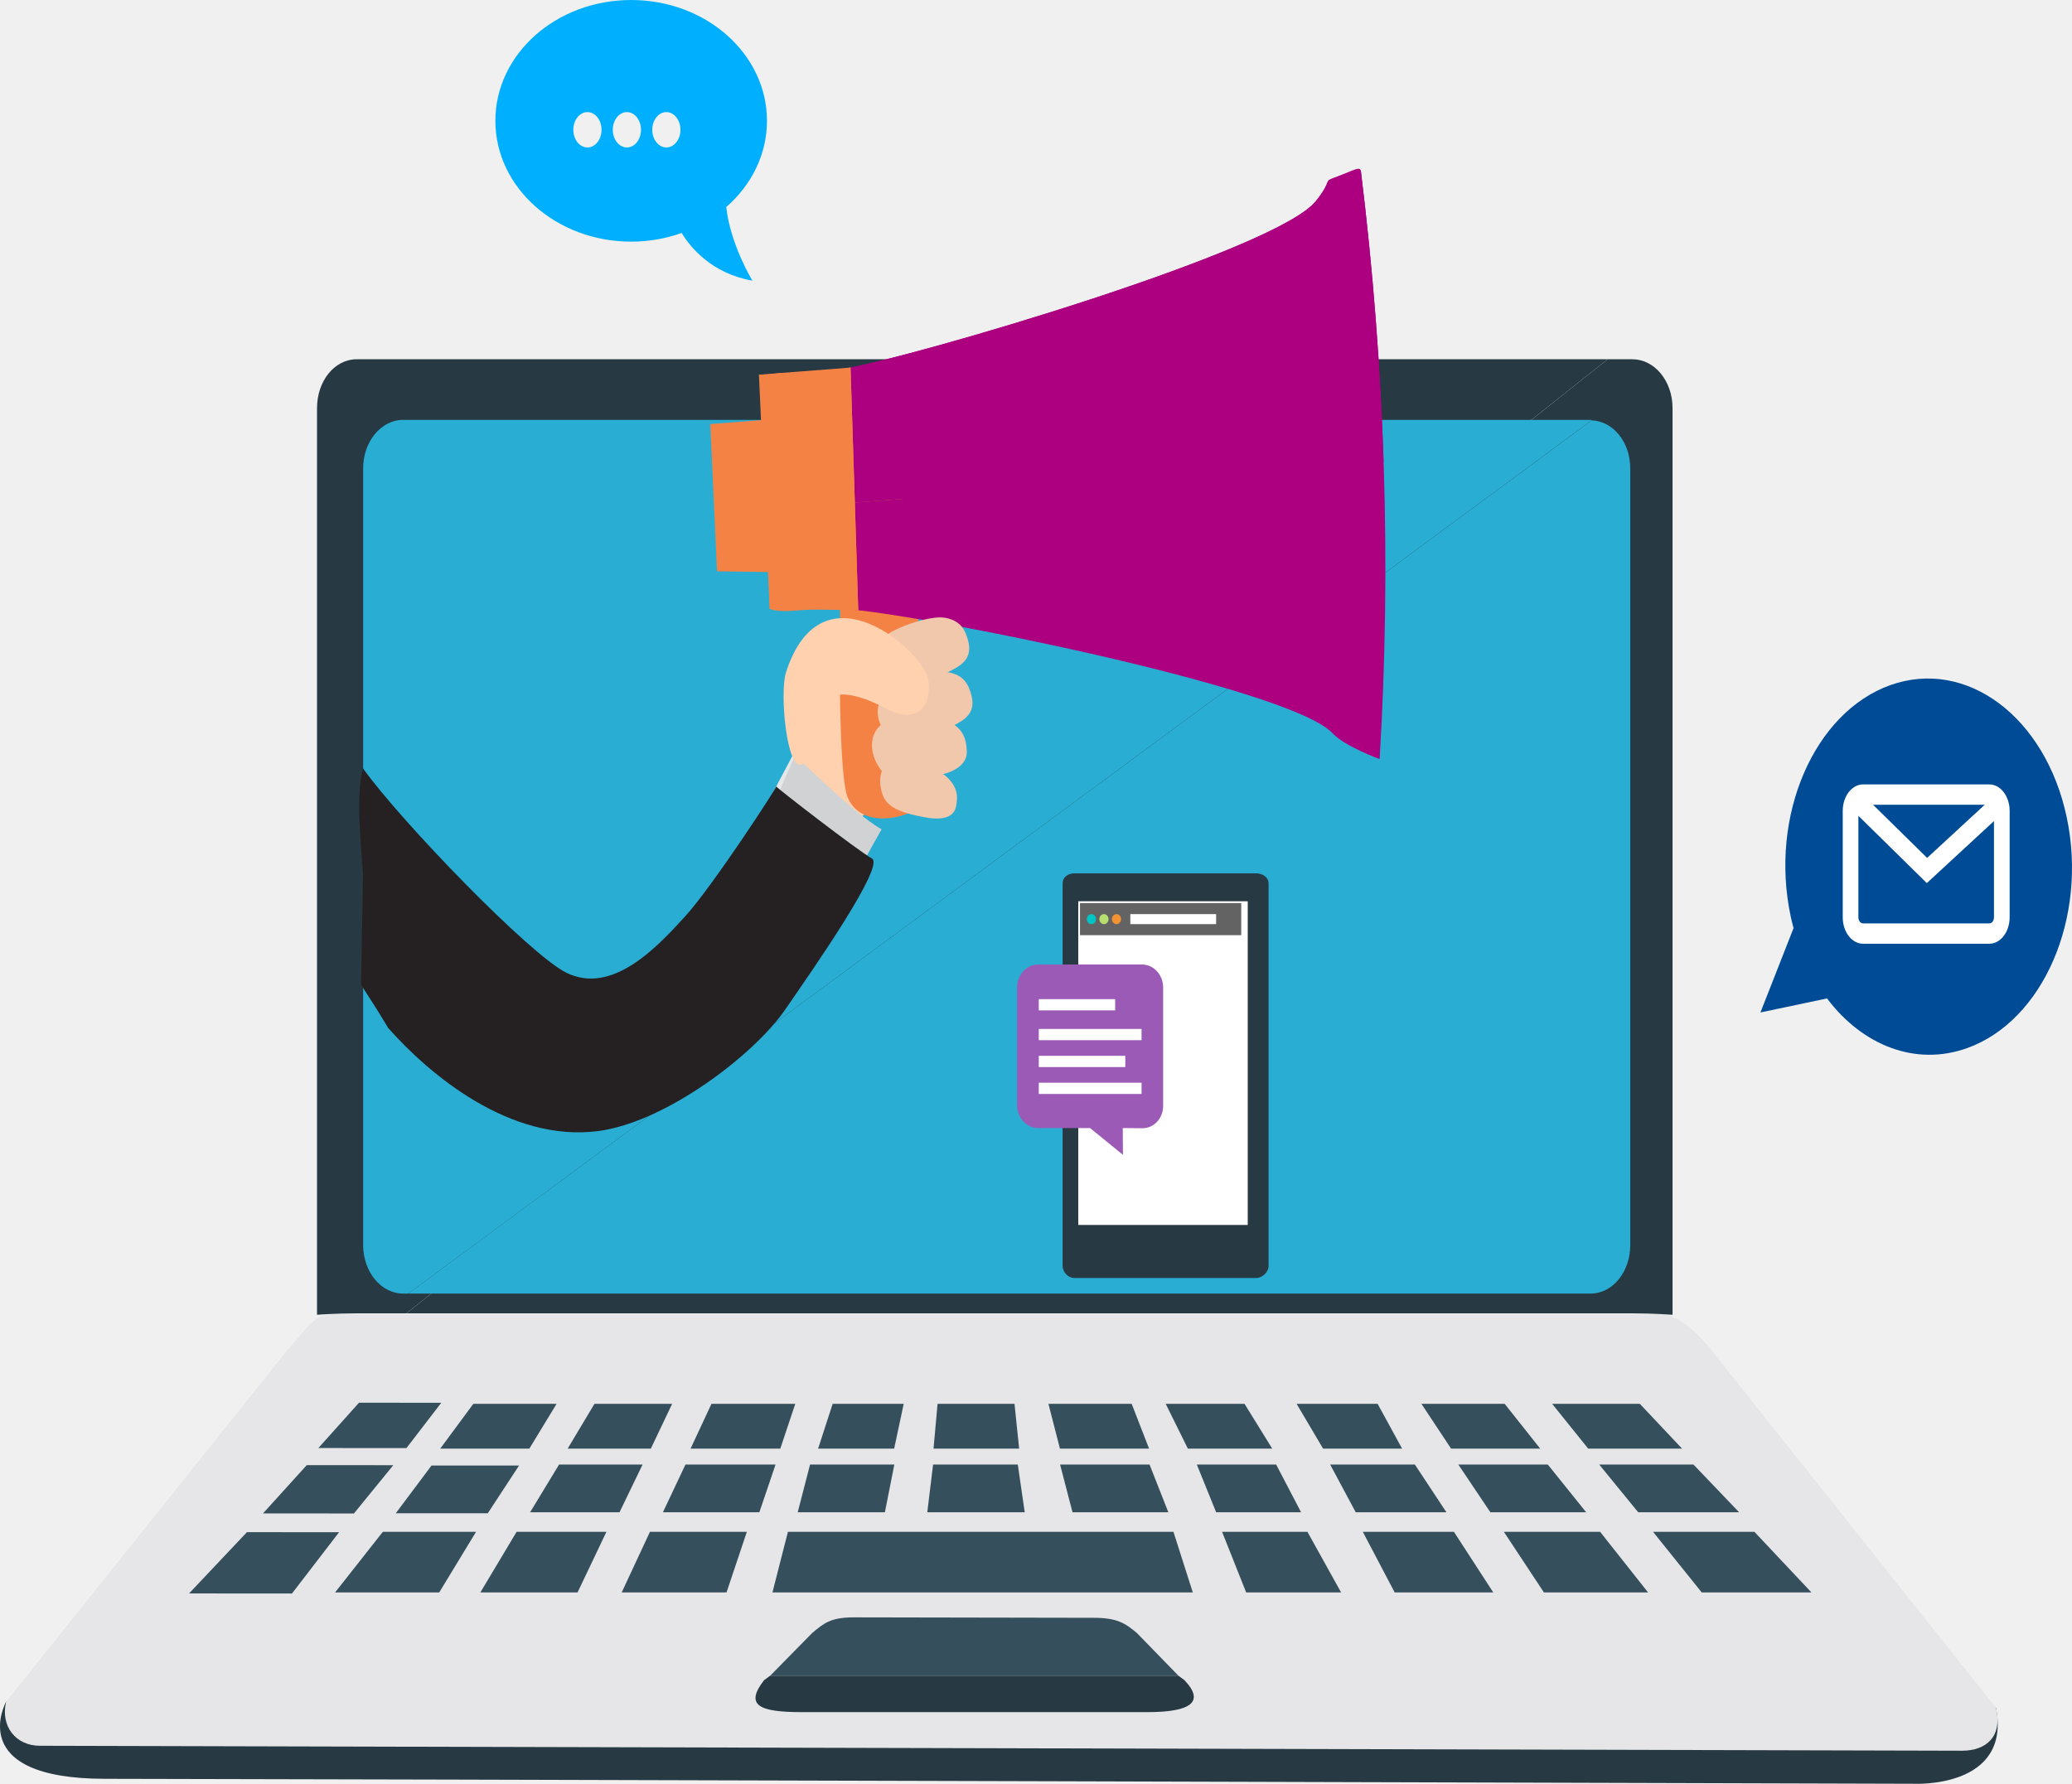
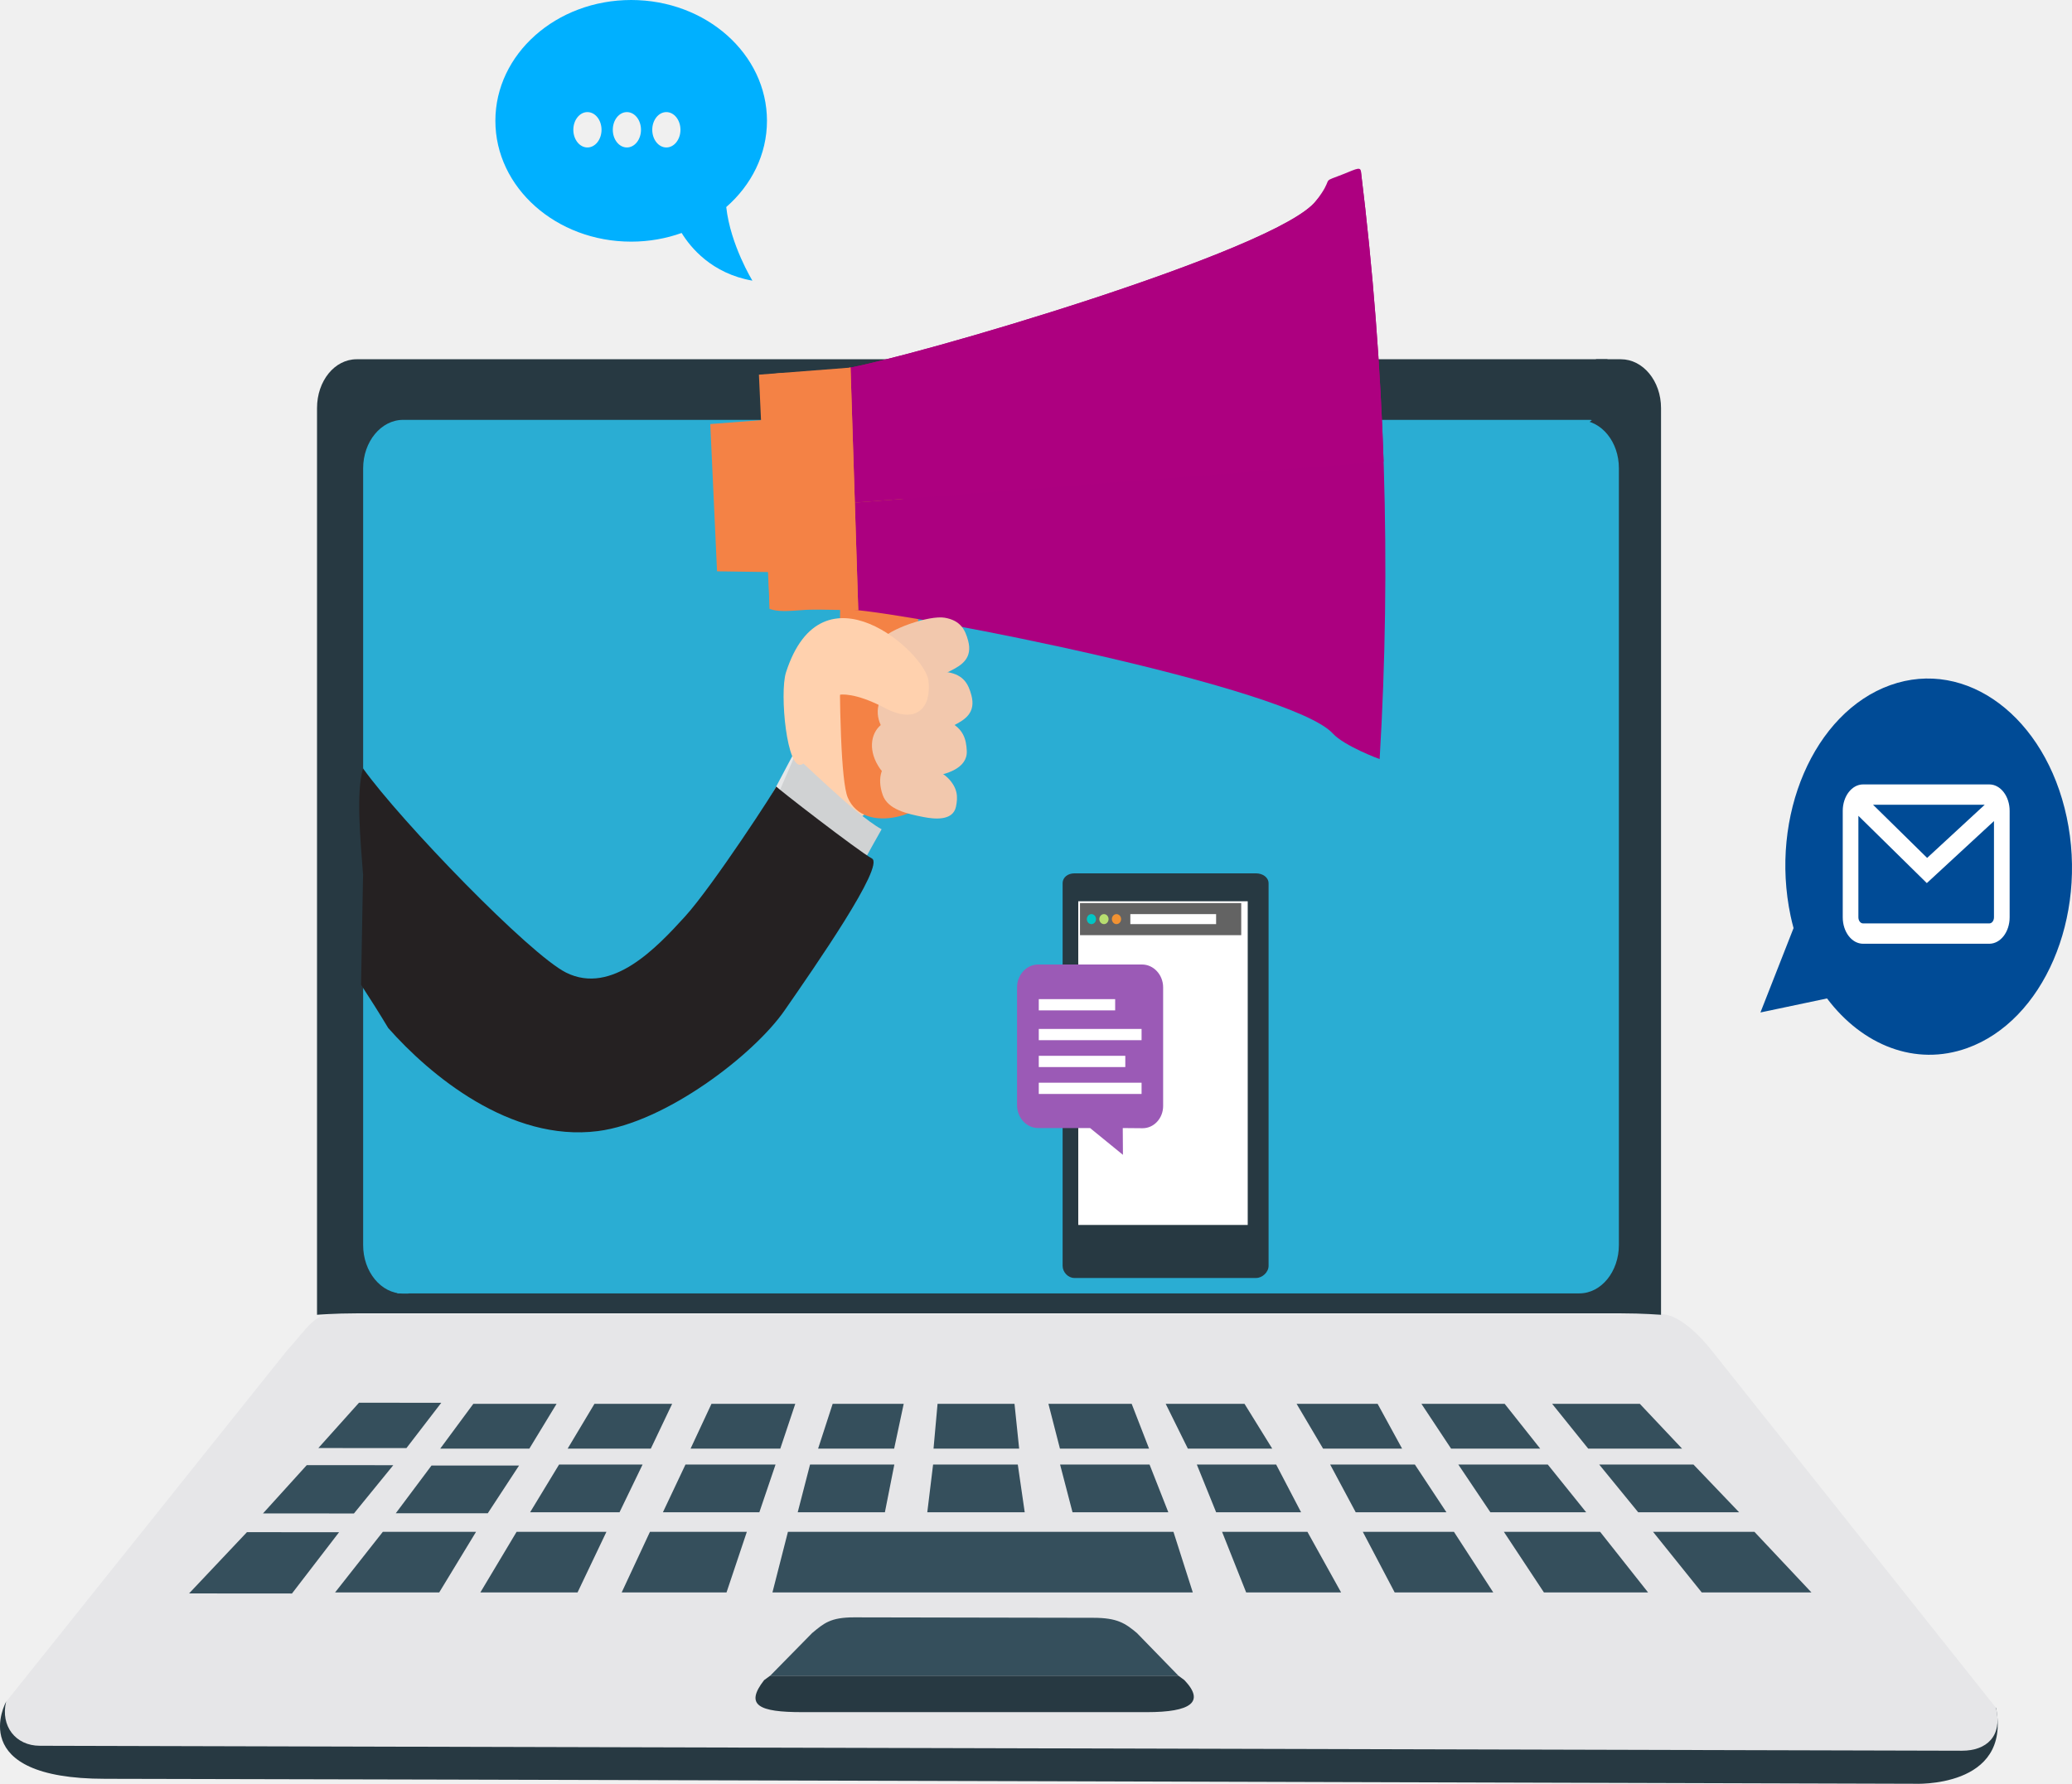
<svg xmlns="http://www.w3.org/2000/svg" width="95.25mm" height="82.021mm" viewBox="0 0 95.25 82.021" version="1.1" id="svg9697">
  <defs id="defs9691">
    <clipPath clipPathUnits="userSpaceOnUse" id="clipPath680">
      <path d="m 354.603,679.734 c 0,-12.712 10.303,-23.016 23.014,-23.016 v 0 c 12.711,0 23.016,10.304 23.016,23.016 v 0 c 0,12.711 -10.305,23.015 -23.016,23.015 v 0 c -12.711,0 -23.014,-10.304 -23.014,-23.015" id="path678" />
    </clipPath>
    <clipPath clipPathUnits="userSpaceOnUse" id="clipPath692">
      <path d="m 362.72,694.096 h 49.345 v -49.32 H 362.72 Z" id="path690" />
    </clipPath>
    <clipPath clipPathUnits="userSpaceOnUse" id="clipPath716">
      <path d="m 370.304,691.36 h 5.253 v -14.704 h -5.253 z" id="path714" />
    </clipPath>
    <clipPath clipPathUnits="userSpaceOnUse" id="clipPath612">
      <path d="m 350.262,601.19 c 0,-14.074 11.409,-25.483 25.484,-25.483 v 0 c 14.073,0 25.482,11.409 25.482,25.483 v 0 c 0,14.073 -11.409,25.483 -25.482,25.483 v 0 c -14.075,0 -25.484,-11.41 -25.484,-25.483" id="path610" />
    </clipPath>
    <clipPath clipPathUnits="userSpaceOnUse" id="clipPath624">
      <path d="M 358.087,606.852 H 413.57 V 566.837 H 358.087 Z" id="path622" />
    </clipPath>
    <clipPath clipPathUnits="userSpaceOnUse" id="clipPath656">
      <path d="m 358.087,600.749 h 35.317 v -6.104 h -35.317 z" id="path654" />
    </clipPath>
  </defs>
  <g id="layer1" transform="translate(4.479485,-152.878)">
    <g transform="matrix(0.2500571,0,0,-0.3004614,57.4209,209.4572)" id="g242" />
    <g transform="matrix(0.2500571,0,0,-0.3004614,-4.200142,231.1276)" id="g262">
      <path id="path264" style="fill:#273942;fill-opacity:1;fill-rule:nonzero;stroke:none" d="m 0,0 c 0,0 -7.885,-11.785 18.242,-11.785 26.127,0 332.503,-0.757 332.503,-0.757 0,0 17.988,-0.774 15.079,11.636 z" />
    </g>
    <g transform="matrix(0.2500571,0,0,-0.3004614,87.278,231.4055)" id="g266">
      <path id="path268" style="fill:#e6e6e8;fill-opacity:1;fill-rule:nonzero;stroke:none" d="m 0,0 c 1.242,-4.369 -1.771,-6.562 -6.257,-6.562 l -353.36,0.758 c -4.486,0 -7.258,3.043 -6.212,6.729 l 51.63,53.736 c 4.157,3.801 4.803,5.574 8.85,5.574 h 243.933 c 1.948,0 5.276,-1.511 9.167,-5.574 z" />
    </g>
    <g transform="matrix(0.2500571,0,0,-0.3004614,11.91485,169.3967)" id="g270">
      <path id="path272" style="fill:#273942;fill-opacity:1;fill-rule:nonzero;stroke:none" d="m 0,0 c -4.047,0 -7.281,-3.312 -7.281,-7.472 v -138.755 c 0,0 3.234,0.216 7.281,0.216 H 9.143 L 229.991,0 Z" />
    </g>
-     <g transform="matrix(0.2500571,0,0,-0.3004614,70.56265,169.3967)" id="g274">
+     <g transform="matrix(0.2500571,0,0,-0.3004614,70.03348,169.3967)" id="g274">
      <path id="path276" style="fill:#273942;fill-opacity:1;fill-rule:nonzero;stroke:none" d="M 0,0 H -4.546 L -225.395,-146.011 H 0 c 4.046,0 7.378,-0.216 7.378,-0.216 V -7.472 C 7.378,-3.312 4.046,0 0,0" />
    </g>
    <g transform="matrix(0.2500571,0,0,-0.3004614,28.91912,226.0975)" id="g278">
      <path id="path280" style="fill:#354f5c;fill-opacity:1;fill-rule:nonzero;stroke:none" d="M 0,0 3.734,9.272 H -14.078 L -19.271,0 Z" />
    </g>
    <g transform="matrix(0.2500571,0,0,-0.3004614,30.42824,222.4123)" id="g282">
      <path id="path284" style="fill:#354f5c;fill-opacity:1;fill-rule:nonzero;stroke:none" d="m 0,0 2.977,7.302 h -16.56 L -17.729,0 Z" />
    </g>
    <g transform="matrix(0.2500571,0,0,-0.3004614,31.39098,219.4865)" id="g286">
      <path id="path288" style="fill:#354f5c;fill-opacity:1;fill-rule:nonzero;stroke:none" d="M 0,0 2.754,6.858 H -12.652 L -16.494,0 Z" />
    </g>
    <g transform="matrix(0.2500571,0,0,-0.3004614,25.43929,219.4865)" id="g290">
      <path id="path292" style="fill:#354f5c;fill-opacity:1;fill-rule:nonzero;stroke:none" d="M 0,0 3.921,6.858 H -10.362 L -15.292,0 Z" />
    </g>
    <g transform="matrix(0.2500571,0,0,-0.3004614,22.07098,226.0975)" id="g294">
      <path id="path296" style="fill:#354f5c;fill-opacity:1;fill-rule:nonzero;stroke:none" d="M 0,0 5.308,9.272 H -11.207 L -17.867,0 Z" />
    </g>
    <g transform="matrix(0.2500571,0,0,-0.3004614,24.00027,222.4123)" id="g298">
      <path id="path300" style="fill:#354f5c;fill-opacity:1;fill-rule:nonzero;stroke:none" d="M 0,0 4.238,7.302 H -11.113 L -16.438,0 Z" />
    </g>
    <g transform="matrix(0.2500571,0,0,-0.3004614,36.62507,219.4865)" id="g302">
      <path id="path304" style="fill:#354f5c;fill-opacity:1;fill-rule:nonzero;stroke:none" d="m 0,0 1.756,6.858 h -13.06 L -13.981,0 Z" />
    </g>
    <g transform="matrix(0.2500571,0,0,-0.3004614,19.85514,219.4865)" id="g306">
      <path id="path308" style="fill:#354f5c;fill-opacity:1;fill-rule:nonzero;stroke:none" d="M 0,0 5.006,6.858 H -10.298 L -16.385,0 Z" />
    </g>
    <g transform="matrix(0.2500571,0,0,-0.3004614,17.40463,223.3116)" id="g310">
      <path id="path312" style="fill:#354f5c;fill-opacity:1;fill-rule:nonzero;stroke:none" d="m 0,0 h -17.137 l -8.775,-9.272 h 19.144 z" />
    </g>
    <g transform="matrix(0.2500571,0,0,-0.3004614,17.94359,222.4588)" id="g314">
      <path id="path316" style="fill:#354f5c;fill-opacity:1;fill-rule:nonzero;stroke:none" d="M 0,0 5.752,7.307 H -10.342 L -16.914,0 Z" />
    </g>
    <g transform="matrix(0.2500571,0,0,-0.3004614,14.20443,219.4627)" id="g318">
      <path id="path320" style="fill:#354f5c;fill-opacity:1;fill-rule:nonzero;stroke:none" d="M 0,0 6.402,6.935 -8.722,6.945 -16.191,0.011 Z" />
    </g>
    <g transform="matrix(0.2500571,0,0,-0.3004614,11.10729,223.3308)" id="g322">
      <path id="path324" style="fill:#354f5c;fill-opacity:1;fill-rule:nonzero;stroke:none" d="M 0,0 -16.935,0.011 -27.574,-9.365 -8.656,-9.377 Z" />
    </g>
    <g transform="matrix(0.2500571,0,0,-0.3004614,11.79056,222.4685)" id="g326">
      <path id="path328" style="fill:#354f5c;fill-opacity:1;fill-rule:nonzero;stroke:none" d="M 0,0 7.235,7.389 -8.67,7.399 -16.715,0.011 Z" />
    </g>
    <g transform="matrix(0.2500571,0,0,-0.3004614,36.19945,222.4123)" id="g330">
      <path id="path332" style="fill:#354f5c;fill-opacity:1;fill-rule:nonzero;stroke:none" d="M 0,0 1.735,7.302 H -13.761 L -16.027,0 Z" />
    </g>
    <g transform="matrix(0.2500571,0,0,-0.3004614,66.49396,226.0975)" id="g334">
      <path id="path336" style="fill:#354f5c;fill-opacity:1;fill-rule:nonzero;stroke:none" d="M 0,0 H 19.145 L 10.334,9.272 H -7.361 Z" />
    </g>
    <g transform="matrix(0.2500571,0,0,-0.3004614,62.55935,220.2183)" id="g338">
      <path id="path340" style="fill:#354f5c;fill-opacity:1;fill-rule:nonzero;stroke:none" d="M 0,0 5.892,-7.302 H 23.503 L 16.448,0 Z" />
    </g>
    <g transform="matrix(0.2500571,0,0,-0.3004614,66.32387,219.4865)" id="g342">
      <path id="path344" style="fill:#354f5c;fill-opacity:1;fill-rule:nonzero;stroke:none" d="M 0,0 -6.535,6.858 H -21.839 L -16.384,0 Z" />
    </g>
    <g transform="matrix(0.2500571,0,0,-0.3004614,55.33127,222.4123)" id="g346">
      <path id="path348" style="fill:#354f5c;fill-opacity:1;fill-rule:nonzero;stroke:none" d="M 0,0 -4.582,7.302 H -19.166 L -15.616,0 Z" />
    </g>
    <g transform="matrix(0.2500571,0,0,-0.3004614,57.17019,226.0975)" id="g350">
      <path id="path352" style="fill:#354f5c;fill-opacity:1;fill-rule:nonzero;stroke:none" d="m 0,0 -6.188,9.272 h -15.69 L -17.452,0 Z" />
    </g>
    <g transform="matrix(0.2500571,0,0,-0.3004614,59.97502,219.4865)" id="g354">
      <path id="path356" style="fill:#354f5c;fill-opacity:1;fill-rule:nonzero;stroke:none" d="M 0,0 -4.503,6.858 H -19.396 L -14.527,0 Z" />
    </g>
    <g transform="matrix(0.2500571,0,0,-0.3004614,62.01199,222.4123)" id="g358">
      <path id="path360" style="fill:#354f5c;fill-opacity:1;fill-rule:nonzero;stroke:none" d="M 0,0 -5.799,7.302 H -21.37 L -16.673,0 Z" />
    </g>
    <g transform="matrix(0.2500571,0,0,-0.3004614,59.6335,226.0975)" id="g362">
      <path id="path364" style="fill:#354f5c;fill-opacity:1;fill-rule:nonzero;stroke:none" d="M 0,0 H 18.122 L 10.894,9.272 H -5.858 Z" />
    </g>
    <g transform="matrix(0.2500571,0,0,-0.3004614,54.00491,219.4865)" id="g366">
      <path id="path368" style="fill:#354f5c;fill-opacity:1;fill-rule:nonzero;stroke:none" d="M 0,0 -5.097,6.858 H -19.585 L -15.511,0 Z" />
    </g>
    <g transform="matrix(0.2500571,0,0,-0.3004614,71.51061,223.3116)" id="g370">
      <path id="path372" style="fill:#354f5c;fill-opacity:1;fill-rule:nonzero;stroke:none" d="M 0,0 8.95,-9.272 H 29.115 L 18.637,0 Z" />
    </g>
    <g transform="matrix(0.2500571,0,0,-0.3004614,72.84538,219.4865)" id="g374">
      <path id="path376" style="fill:#354f5c;fill-opacity:1;fill-rule:nonzero;stroke:none" d="m 0,0 -7.769,6.858 h -16.12 L -17.258,0 Z" />
    </g>
    <g transform="matrix(0.2500571,0,0,-0.3004614,70.82795,222.4123)" id="g378">
      <path id="path380" style="fill:#354f5c;fill-opacity:1;fill-rule:nonzero;stroke:none" d="M 0,0 H 18.553 L 10.162,7.302 H -7.165 Z" />
    </g>
    <g transform="matrix(0.2500571,0,0,-0.3004614,48.34297,219.4865)" id="g382">
      <path id="path384" style="fill:#354f5c;fill-opacity:1;fill-rule:nonzero;stroke:none" d="M 0,0 -3.197,6.858 H -18.501 L -16.384,0 Z" />
    </g>
    <g transform="matrix(0.2500571,0,0,-0.3004614,49.22805,222.4123)" id="g386">
      <path id="path388" style="fill:#354f5c;fill-opacity:1;fill-rule:nonzero;stroke:none" d="M 0,0 -3.449,7.302 H -19.897 L -17.612,0 Z" />
    </g>
    <g transform="matrix(0.2500571,0,0,-0.3004614,42.37104,219.4865)" id="g390">
      <path id="path392" style="fill:#354f5c;fill-opacity:1;fill-rule:nonzero;stroke:none" d="M 0,0 -0.855,6.858 H -15 L -15.741,0 Z" />
    </g>
    <g transform="matrix(0.2500571,0,0,-0.3004614,42.62695,222.4123)" id="g394">
      <path id="path396" style="fill:#354f5c;fill-opacity:1;fill-rule:nonzero;stroke:none" d="M 0,0 -1.273,7.302 H -16.844 L -17.911,0 Z" />
    </g>
    <g transform="matrix(0.2500571,0,0,-0.3004614,49.46408,223.3116)" id="g398">
      <path id="path400" style="fill:#354f5c;fill-opacity:1;fill-rule:nonzero;stroke:none" d="m 0,0 h -18.506 -16.661 -0.09 -17.213 -0.273 -18.13 l -2.846,-9.272 h 19.872 0.277 18.648 0.091 18.031 20.356 z" />
    </g>
    <g transform="matrix(0.2500571,0,0,-0.3004614,30.92677,229.9269)" id="g402">
      <path id="path404" style="fill:#273942;fill-opacity:1;fill-rule:nonzero;stroke:none" d="m 0,0 -1.117,-0.677 c -3.595,-3.849 -0.997,-4.902 6.985,-4.902 h 63.416 c 7.981,0 10.73,1.526 6.857,4.902 L 75.037,0 Z" />
    </g>
    <g transform="matrix(0.2500571,0,0,-0.3004614,47.78595,227.967)" id="g406">
      <path id="path408" style="fill:#354f5c;fill-opacity:1;fill-rule:nonzero;stroke:none" d="m 0,0 c -2.171,1.52 -3.654,2.335 -8.009,2.335 l -43.965,0.069 c -4.354,0 -5.547,-0.884 -7.743,-2.404 l -7.7,-6.523 H 7.624 Z" />
    </g>
    <g transform="matrix(0.2500571,0,0,-0.3004614,68.64448,172.1842)" id="g410">
      <path id="path412" style="fill:#2aadd3;fill-opacity:1;fill-rule:nonzero;stroke:none" d="m 0,0 h -218.333 c -4.047,0 -7.336,-3.343 -7.336,-7.419 V -126.29 c 0,-4.077 3.289,-7.414 7.336,-7.414 h 0.954 L 0.213,-0.05 C 0.142,-0.048 0.071,0 0,0" />
    </g>
-     <g transform="matrix(0.2500571,0,0,-0.3004614,68.69137,172.2075)" id="g414">
-       <path id="path416" style="fill:#2aadd3;fill-opacity:1;fill-rule:nonzero;stroke:none" d="m 0,0 -217.567,-133.626 h 217.38 c 4.045,0 7.275,3.337 7.275,7.414 V -7.342 C 7.088,-3.338 3.947,-0.112 0,0" />
+     <g id="g5030" transform="translate(-0.5227885,-0.00828693)">
+       <g id="g414" transform="matrix(0.2500571,0,0,-0.3004614,68.69137,172.2075)">
+         <path d="m 0,0 -217.567,-133.626 h 217.38 c 4.045,0 7.275,3.337 7.275,7.414 V -7.342 C 7.088,-3.338 3.947,-0.112 0,0" style="fill:#2aadd3;fill-opacity:1;fill-rule:nonzero;stroke:none" id="path416" />
+       </g>
    </g>
    <g transform="matrix(0.2500571,0,0,-0.3004614,31.98011,187.572)" id="g418">
      <path id="path420" style="fill:#e6e7e8;fill-opacity:1;fill-rule:evenodd;stroke:none" d="m 0,0 c -16.764,-26.326 -36.692,-60.553 -69.595,-11.857 -0.935,-2.451 -1.906,-4.888 -2.942,-7.306 l -6.238,-14.55 c 3.421,-4.857 9.27,-10.763 19.163,-15.766 34.195,-17.288 50.607,7.566 71.096,39.161 z" />
    </g>
    <g transform="matrix(0.2500571,0,0,-0.3004614,34.30924,190.8995)" id="g422">
      <path id="path424" style="fill:#ffd1ae;fill-opacity:1;fill-rule:evenodd;stroke:none" d="m 0,0 c -0.699,0.568 -8.526,4.329 -8.932,9.355 -0.406,5.029 -1.527,10.901 2.101,14.335 3.629,3.434 7.566,5.385 13.212,0.942 5.645,-4.442 8.427,-6.443 6.394,-13.391 C 10.739,4.294 0,0 0,0" />
    </g>
    <g transform="matrix(0.2500571,0,0,-0.3004614,38.64763,176.1269)" id="g426">
      <path id="path428" style="fill:#f48245;fill-opacity:1;fill-rule:evenodd;stroke:none" d="m 0,0 c -1.543,-2.734 -4.07,-12.089 -3.693,-21.948 0.379,-9.86 4.587,-17.515 3.494,-21.26 -1.134,-3.891 -13.386,-7.459 -16.426,-1.452 -2.453,4.843 -1.368,46.439 -0.148,46.897 C -15.555,2.695 0,0 0,0" />
    </g>
    <g transform="matrix(0.2500571,0,0,-0.3004614,58.08164,160.7532)" id="g430" style="fill:#ac0080;fill-opacity:1">
      <path id="path432" style="fill:#ac0080;fill-opacity:1;fill-rule:evenodd;stroke:none" d="m 0,0 c -0.126,0.85 -1.267,0.155 -4.298,-0.778 -3.03,-0.932 -0.611,-0.188 -3.976,-3.772 -7.126,-7.593 -74.562,-24.026 -86.989,-25.711 -7.763,-1.052 -9.612,-1.932 -12.46,-3.031 l 1.571,-32.481 c 2.922,-0.879 4.477,-0.837 12.3,-1.294 12.518,-0.73 81.013,-11.957 88.7,-18.981 2.075,-1.896 8.595,-3.926 8.597,-3.905 C 5.581,-60.278 4.48,-30.298 0,0" />
    </g>
    <g transform="matrix(0.2500571,0,0,-0.3004614,34.61962,169.7798)" id="g434">
      <path id="path436" style="fill:#f48245;fill-opacity:1;fill-rule:evenodd;stroke:none" d="M 0,0 C -0.536,-0.088 -1.02,-0.163 -1.436,-0.219 -9.2,-1.271 -13.375,-0.346 -16.222,-1.443 l 0.68,-17.746 0.68,-17.744 c 2.923,-0.879 7.014,0.366 14.837,-0.092 0.419,-0.024 0.906,-0.061 1.445,-0.108 z" />
    </g>
    <g transform="matrix(0.2500571,0,0,-0.3004614,34.34367,176.0259)" id="g438">
      <path id="path440" style="fill:#c96c38;fill-opacity:1;fill-rule:evenodd;stroke:none" d="M 0,0 C 0.141,1.162 0.288,1.843 0.438,1.901 1.13,2.161 6.427,1.408 10.886,0.704 Z" />
    </g>
    <g transform="matrix(0.2500571,0,0,-0.3004614,58.08164,160.7532)" id="g442" style="fill:#ad0080;fill-opacity:1">
      <path id="path444" style="fill:#ad0080;fill-opacity:1;fill-rule:evenodd;stroke:none" d="m 0,0 c -0.126,0.848 -7.042,-3.236 -8.274,-4.55 -7.126,-7.593 -74.562,-24.026 -86.989,-25.711 -7.763,-1.052 -9.612,-1.932 -12.46,-3.031 l 0.219,-18.351 111.675,7.215 C 3.584,-29.694 2.199,-14.886 0,0" />
    </g>
    <g transform="matrix(0.2500571,0,0,-0.3004614,34.61962,169.7798)" id="g446">
      <path id="path448" style="fill:#f48245;fill-opacity:1;fill-rule:evenodd;stroke:none" d="M 0,0 C -0.537,-0.088 -1.02,-0.163 -1.436,-0.219 -9.2,-1.273 -13.375,-0.346 -16.222,-1.443 l 0.68,-17.746 0.097,-2.525 16.236,1.049 z" />
    </g>
    <g transform="matrix(0.2500571,0,0,-0.3004614,39.23262,183.7144)" id="g450">
      <path id="path452" style="fill:#f2c8ad;fill-opacity:1;fill-rule:evenodd;stroke:none" d="m 0,0 c -3.42,-1.432 -9.225,-3.688 -11.535,-2.063 -2.862,2.011 -3.142,4.784 -1.554,6.598 1.586,1.813 9.12,3.977 11.975,3.561 C 1.743,7.68 2.629,6.29 3.174,4.574 4.012,1.936 2.04,0.855 0,0" />
    </g>
    <g transform="matrix(0.2500571,0,0,-0.3004614,39.38302,186.222)" id="g454">
      <path id="path456" style="fill:#f2c8ad;fill-opacity:1;fill-rule:evenodd;stroke:none" d="m 0,0 c -3.42,-1.433 -9.226,-3.689 -11.537,-2.065 -2.86,2.013 -3.139,4.784 -1.552,6.6 1.586,1.813 9.119,3.975 11.976,3.561 C 1.742,7.681 2.629,6.29 3.173,4.571 4.01,1.934 2.039,0.854 0,0" />
    </g>
    <g transform="matrix(0.2500571,0,0,-0.3004614,38.41688,188.5799)" id="g458">
      <path id="path460" style="fill:#f2c8ad;fill-opacity:1;fill-rule:evenodd;stroke:none" d="m 0,0 c -3.67,-0.543 -7.872,-1.023 -9.709,1.122 -2.274,2.657 -1.859,5.411 0.126,6.777 1.986,1.366 9.821,1.6 12.485,0.491 C 5.566,7.281 6.081,5.714 6.185,3.916 6.343,1.152 2.186,0.324 0,0" />
    </g>
    <g transform="matrix(0.2500571,0,0,-0.3004614,37.97843,190.4463)" id="g462">
      <path id="path464" style="fill:#f2c8ad;fill-opacity:1;fill-rule:evenodd;stroke:none" d="M 0,0 C -3.081,0.491 -6.574,1.167 -7.506,3.354 -8.659,6.059 -7.631,8.165 -5.692,8.757 -3.754,9.353 2.59,7.559 4.447,5.997 6.305,4.435 6.321,3.049 5.951,1.58 5.379,-0.678 1.835,-0.292 0,0" />
    </g>
    <g transform="matrix(0.2500571,0,0,-0.3004614,36.04889,191.0082)" id="g466">
      <path id="path468" style="fill:#d0d2d3;fill-opacity:1;fill-rule:evenodd;stroke:none" d="m 0,0 c -2.276,-3.328 -4.434,-6.666 -4.434,-6.666 0,0 -15.794,9.156 -15.757,9.59 0.035,0.436 4.096,7.945 4.168,8.288 C -15.95,11.555 -5.077,2.309 0,0" />
    </g>
    <g transform="matrix(0.2500571,0,0,-0.3004614,12.1185,198.159)" id="g470">
      <path id="path472" style="fill:#252122;fill-opacity:1;fill-rule:evenodd;stroke:none" d="m 0,0 c 1.707,-2.171 3.375,-4.372 4.992,-6.614 7.628,-7.181 22.422,-17.486 38.535,-15.778 12.481,1.324 28.697,11.693 34.338,18.475 5.643,6.779 18.476,22.148 16.053,23.244 C 91.494,20.42 76.072,30.337 76.329,30.36 76.586,30.381 64.62,15.062 59.518,10.413 54.416,5.761 46.148,-1.634 37.702,1.861 31.01,4.631 7.323,25.009 0.365,33.112 c -1.301,-3.609 -0.5,-10.75 0,-16.25 z" />
    </g>
    <g transform="matrix(0.2500571,0,0,-0.3004614,38.20249,184.1738)" id="g474">
      <path id="path476" style="fill:#ffd1ae;fill-opacity:1;fill-rule:evenodd;stroke:none" d="m 0,0 c 0.584,-4.255 -2.306,-6.7 -7.975,-4.203 -5.671,2.498 -8.3,2.048 -8.3,2.048 0,0 -4.133,-9.429 -6.948,-10.649 -2.815,-1.219 -4.179,10.93 -2.974,14.054 C -19.555,18.482 -0.582,4.259 0,0" />
    </g>
    <g transform="matrix(0.2500571,0,0,-0.3004614,34.61962,169.7798)" id="g478">
      <path id="path480" style="fill:#f48245;fill-opacity:1;fill-rule:evenodd;stroke:none" d="m 0,0 -16.842,-1.082 1.98,-35.851 16.282,-0.2 z" />
    </g>
    <g transform="matrix(0.2500571,0,0,-0.3004614,30.81858,172.172)" id="g482">
      <path id="path484" style="fill:#f48245;fill-opacity:1;fill-rule:evenodd;stroke:none" d="m 0,0 -10.585,-0.681 1.244,-22.531 10.234,-0.127 z" />
    </g>
    <g id="g11791" transform="matrix(0.3430327,0,0,0.4399936,55.55455,129.6667)">
      <g id="g1472" transform="matrix(0.3527778,0,0,-0.3527778,88.60876,162.2833)">
        <path d="m 0,0 c 28.96,8.089 45.892,38.715 37.819,68.403 -8.072,29.687 -38.09,47.194 -67.049,39.104 -28.958,-8.091 -45.892,-38.715 -37.821,-68.401 0.33,-1.21 0.707,-2.391 1.108,-3.558 l -12.578,-24.992 25.298,4.156 C -39.785,0.817 -19.651,-5.49 0,0" style="fill:#004b96;fill-opacity:1;fill-rule:nonzero;stroke:none" id="path1474" />
      </g>
      <g id="g1476" transform="matrix(0.3527778,0,0,-0.3527778,91.57779,149.2525)">
        <path d="m 0,0 h -47.953 c -0.977,0 -1.776,0.796 -1.776,1.812 V 31.874 L -23.733,11.94 1.778,30.316 V 1.812 C 1.778,0.796 0.989,0 0,0 M -1.742,35.147 -23.617,19.402 -44.156,35.147 Z M 0,41.173 h -47.953 c -4.266,-0.014 -7.72,-3.508 -7.72,-7.841 V 1.812 c 0,-4.344 3.454,-7.828 7.72,-7.837 H 0 c 4.265,0.009 7.728,3.504 7.728,7.837 v 31.52 c 0,4.333 -3.463,7.841 -7.728,7.841" style="fill:#ffffff;fill-opacity:1;fill-rule:nonzero;stroke:none" id="path1478" />
      </g>
    </g>
    <g id="g11936" transform="matrix(0.3397225,0,0,0.3637009,5.5524,156.8632)">
      <g id="g1410" transform="matrix(0.3527778,0,0,-0.3527778,142.1299,149.0768)">
        <path d="M 0,0 C 0,-2.271 -2.4,-4.344 -4.763,-4.344 H -74.521 C -76.884,-4.344 -79,-2.271 -79,0 v 137.058 c 0,2.272 2.116,3.598 4.479,3.598 H -4.763 C -2.4,140.656 0,139.33 0,137.058 Z" style="fill:#273942;fill-opacity:1;fill-rule:nonzero;stroke:none" id="path1412" />
      </g>
      <path d="M 139.308,143.906 H 116.377 V 102.984 H 139.308 Z" style="fill:#ffffff;fill-opacity:1;fill-rule:nonzero;stroke:none;stroke-width:0.353" id="path1414" />
      <path d="m 138.429,107.271 h -21.819 v -4.06 h 21.819 z" style="fill:#636363;fill-opacity:1;fill-rule:nonzero;stroke:none;stroke-width:0.353" id="path1416" />
      <g id="g1418" transform="matrix(0.3527778,0,0,-0.3527778,118.7814,105.2414)">
        <path d="m 0,0 c 0,-0.99 -0.784,-1.793 -1.769,-1.793 -0.969,0 -1.766,0.803 -1.766,1.793 0,0.992 0.797,1.794 1.766,1.794 C -0.784,1.794 0,0.992 0,0" style="fill:#01c5c5;fill-opacity:1;fill-rule:nonzero;stroke:none" id="path1420" />
      </g>
      <g id="g1422" transform="matrix(0.3527778,0,0,-0.3527778,120.4768,105.2414)">
        <path d="m 0,0 c 0,-0.99 -0.788,-1.793 -1.762,-1.793 -0.98,0 -1.773,0.803 -1.773,1.793 0,0.992 0.793,1.794 1.773,1.794 C -0.788,1.794 0,0.992 0,0" style="fill:#b8de70;fill-opacity:1;fill-rule:nonzero;stroke:none" id="path1424" />
      </g>
      <g id="g1426" transform="matrix(0.3527778,0,0,-0.3527778,122.1749,105.2414)">
        <path d="m 0,0 c 0,-0.99 -0.796,-1.793 -1.771,-1.793 -0.978,0 -1.77,0.803 -1.77,1.793 0,0.992 0.792,1.794 1.77,1.794 C -0.796,1.794 0,0.992 0,0" style="fill:#f29232;fill-opacity:1;fill-rule:nonzero;stroke:none" id="path1428" />
      </g>
      <path d="m 135.03,105.874 h -11.606 v -1.265 h 11.606 z" style="fill:#ffffff;fill-opacity:1;fill-rule:nonzero;stroke:none;stroke-width:0.353" id="path1430" />
      <g id="g1432" transform="matrix(0.3527778,0,0,-0.3527778,122.3988,131.6557)">
        <path d="M 0,0 V 0 L 0.065,-9.596 -12.53,0 h -19.924 c -4.451,0 -8.098,3.693 -8.098,8.21 v 42.195 c 0,4.514 3.647,8.207 8.098,8.207 h 39.84 c 4.459,0 8.1,-3.693 8.1,-8.207 V 7.91 c 0,-4.428 -3.561,-8.007 -7.927,-7.972 z" style="fill:#9b5ab6;fill-opacity:1;fill-rule:nonzero;stroke:none" id="path1434" />
      </g>
      <path d="m 124.944,119.126 h -13.909 v 1.421 h 13.909 z" style="fill:#ffffff;fill-opacity:1;fill-rule:nonzero;stroke:none;stroke-width:0.353" id="path1436" />
      <path d="m 122.742,122.523 h -11.707 v 1.422 h 11.707 z" style="fill:#ffffff;fill-opacity:1;fill-rule:nonzero;stroke:none;stroke-width:0.353" id="path1438" />
      <path d="m 124.944,125.923 h -13.909 v 1.422 h 13.909 z" style="fill:#ffffff;fill-opacity:1;fill-rule:nonzero;stroke:none;stroke-width:0.353" id="path1440" />
      <path d="m 121.37,115.358 h -10.335 v 1.421 h 10.335 z" style="fill:#ffffff;fill-opacity:1;fill-rule:nonzero;stroke:none;stroke-width:0.353" id="path1442" />
    </g>
    <g transform="matrix(0.1722932,0,0,-0.2132331,26.15287,159.6584)" id="g1480" style="fill:#00b0ff;fill-opacity:1">
      <path id="path1482" style="fill:#00b0ff;fill-opacity:1;fill-rule:nonzero;stroke:none" d="m 0,0 c -2.077,0 -3.762,1.709 -3.762,3.812 0,2.105 1.685,3.814 3.762,3.814 2.078,0 3.763,-1.709 3.763,-3.814 C 3.763,1.709 2.078,0 0,0 m -10.529,0 c -2.076,0 -3.76,1.709 -3.76,3.812 0,2.105 1.684,3.814 3.76,3.814 2.078,0 3.761,-1.709 3.761,-3.814 C -6.768,1.709 -8.451,0 -10.529,0 m -10.532,0 c -2.076,0 -3.759,1.709 -3.759,3.812 0,2.105 1.683,3.814 3.759,3.814 2.08,0 3.763,-1.709 3.763,-3.814 C -17.298,1.709 -18.981,0 -21.061,0 m 47.906,5.747 c 0,14.387 -16.221,26.051 -36.231,26.051 -20.011,0 -36.233,-11.664 -36.233,-26.051 0,-14.389 16.222,-26.056 36.233,-26.056 4.76,0 9.303,0.669 13.466,1.87 2.332,-3.078 8,-8.751 18.882,-10.281 0,0 -5.87,7.716 -6.983,15.869 6.702,4.729 10.866,11.311 10.866,18.598" />
    </g>
  </g>
</svg>
